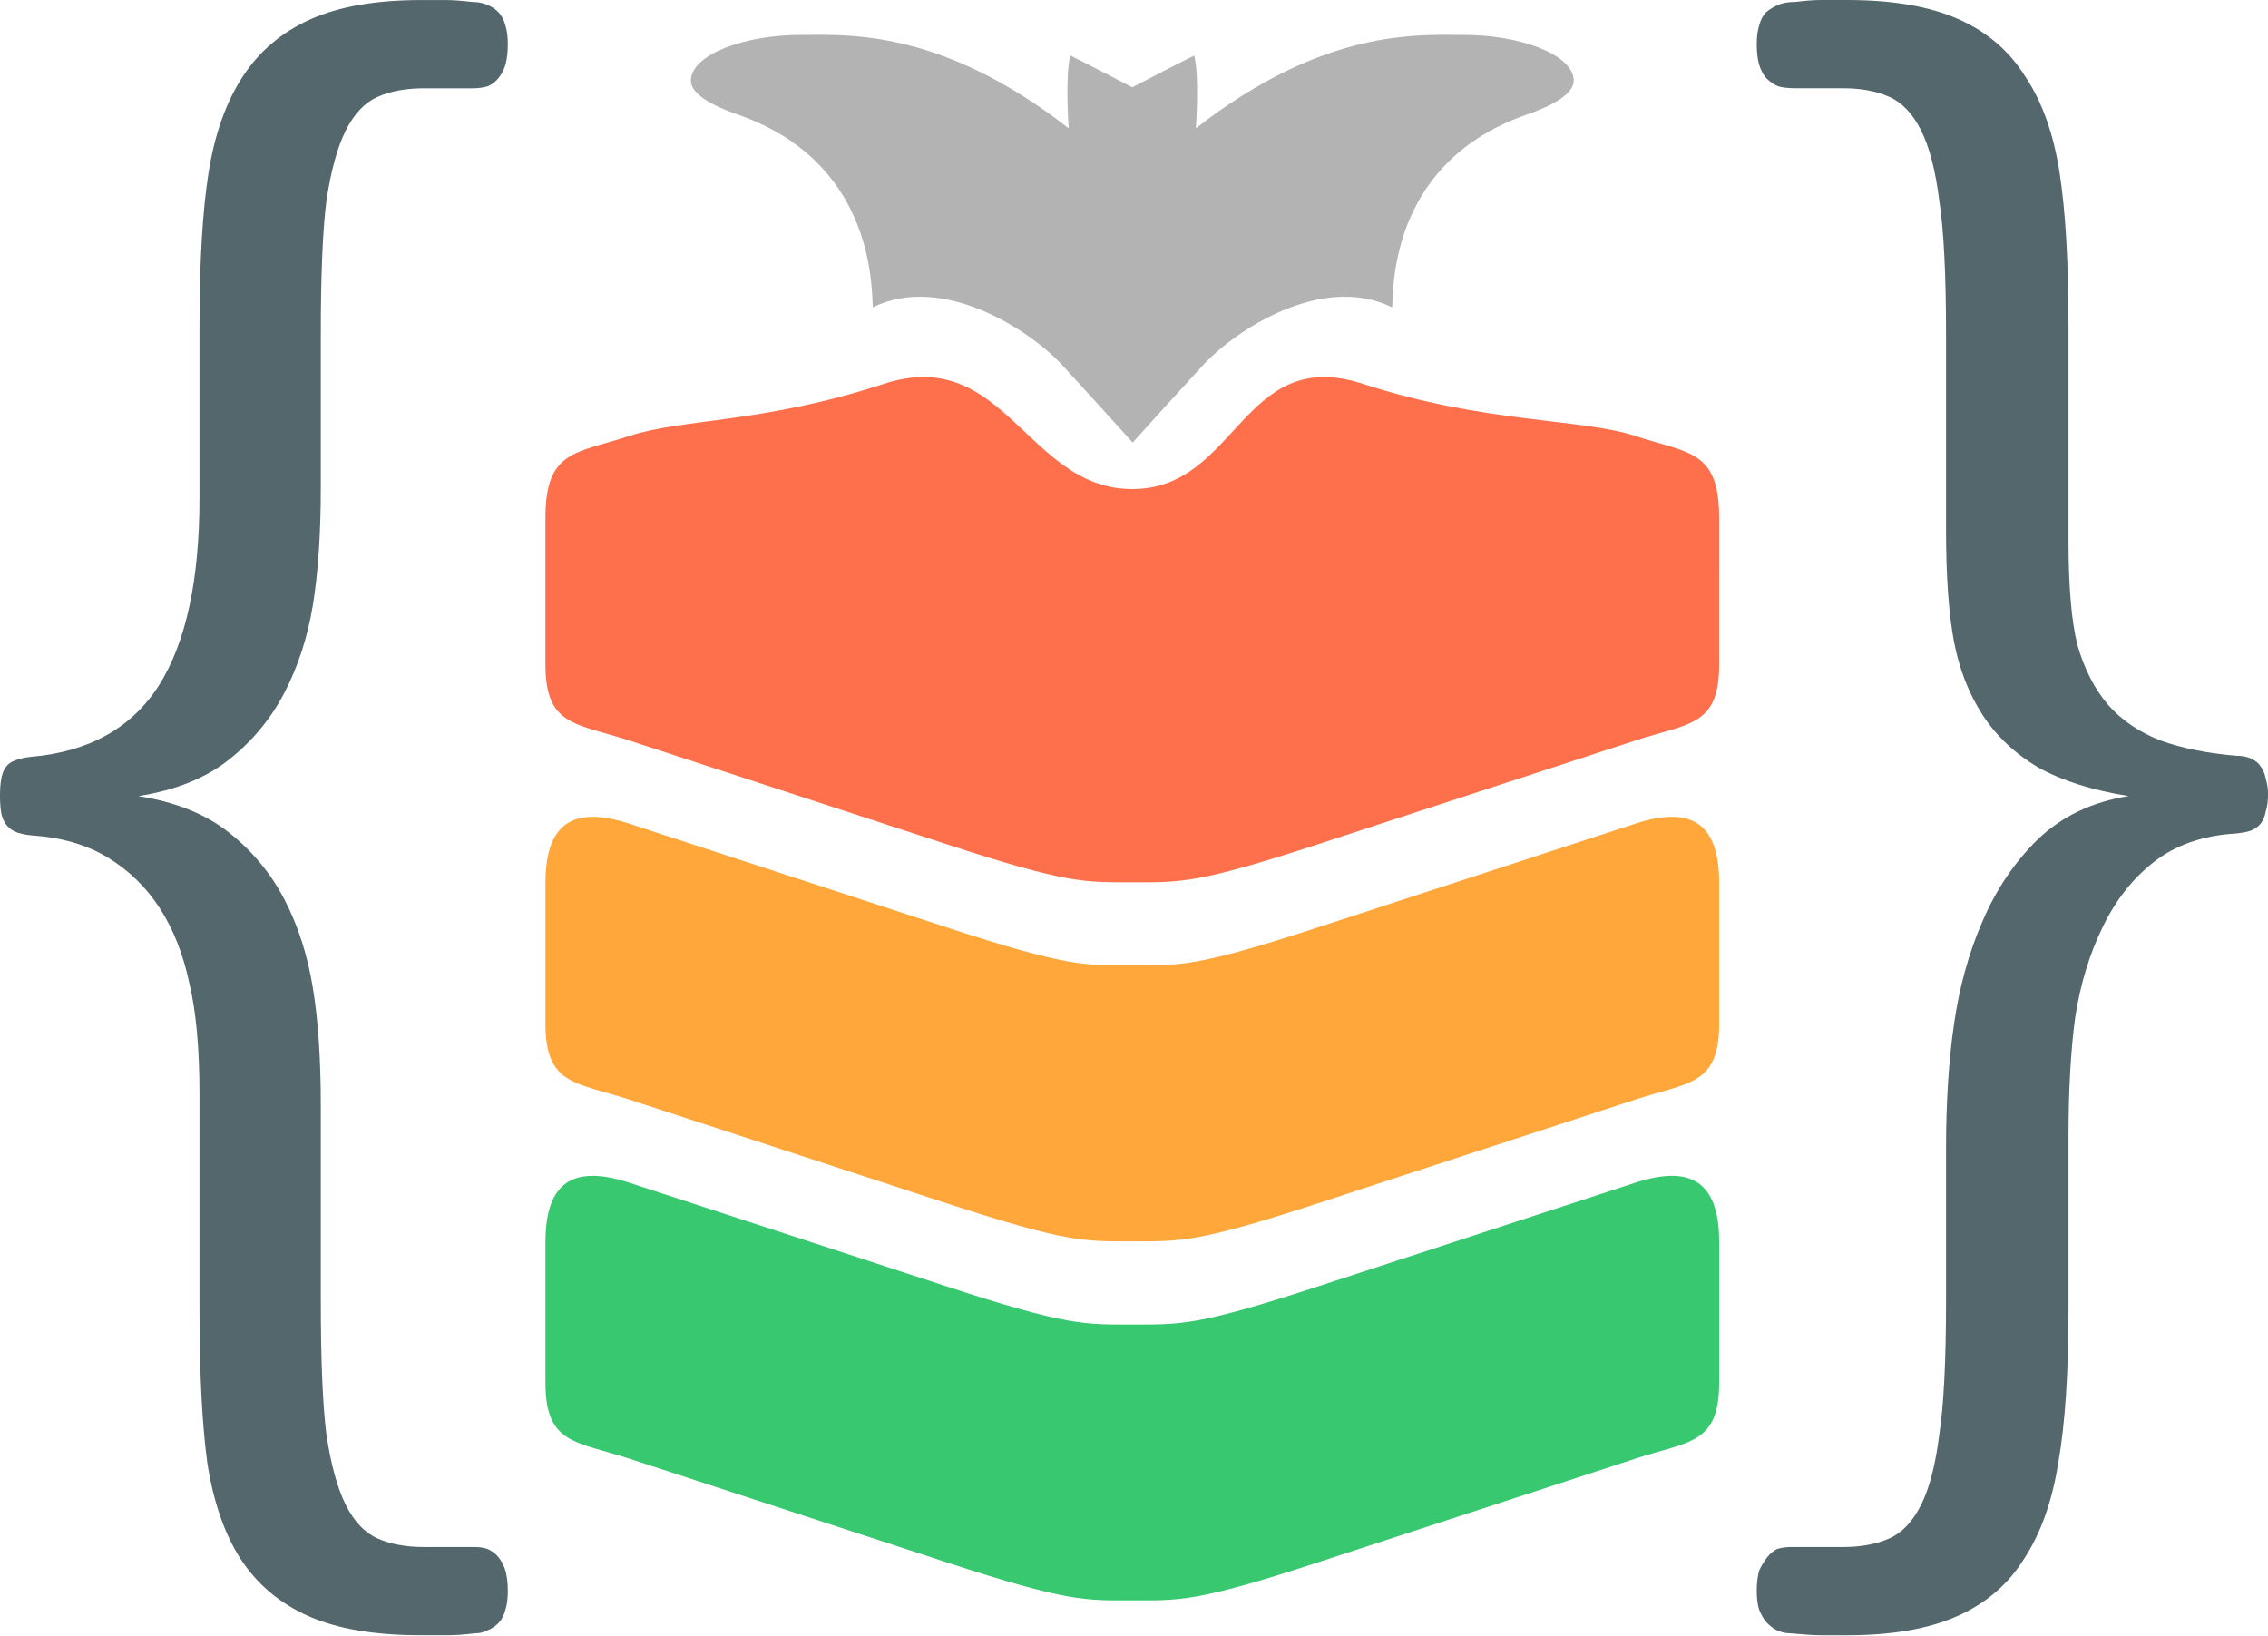
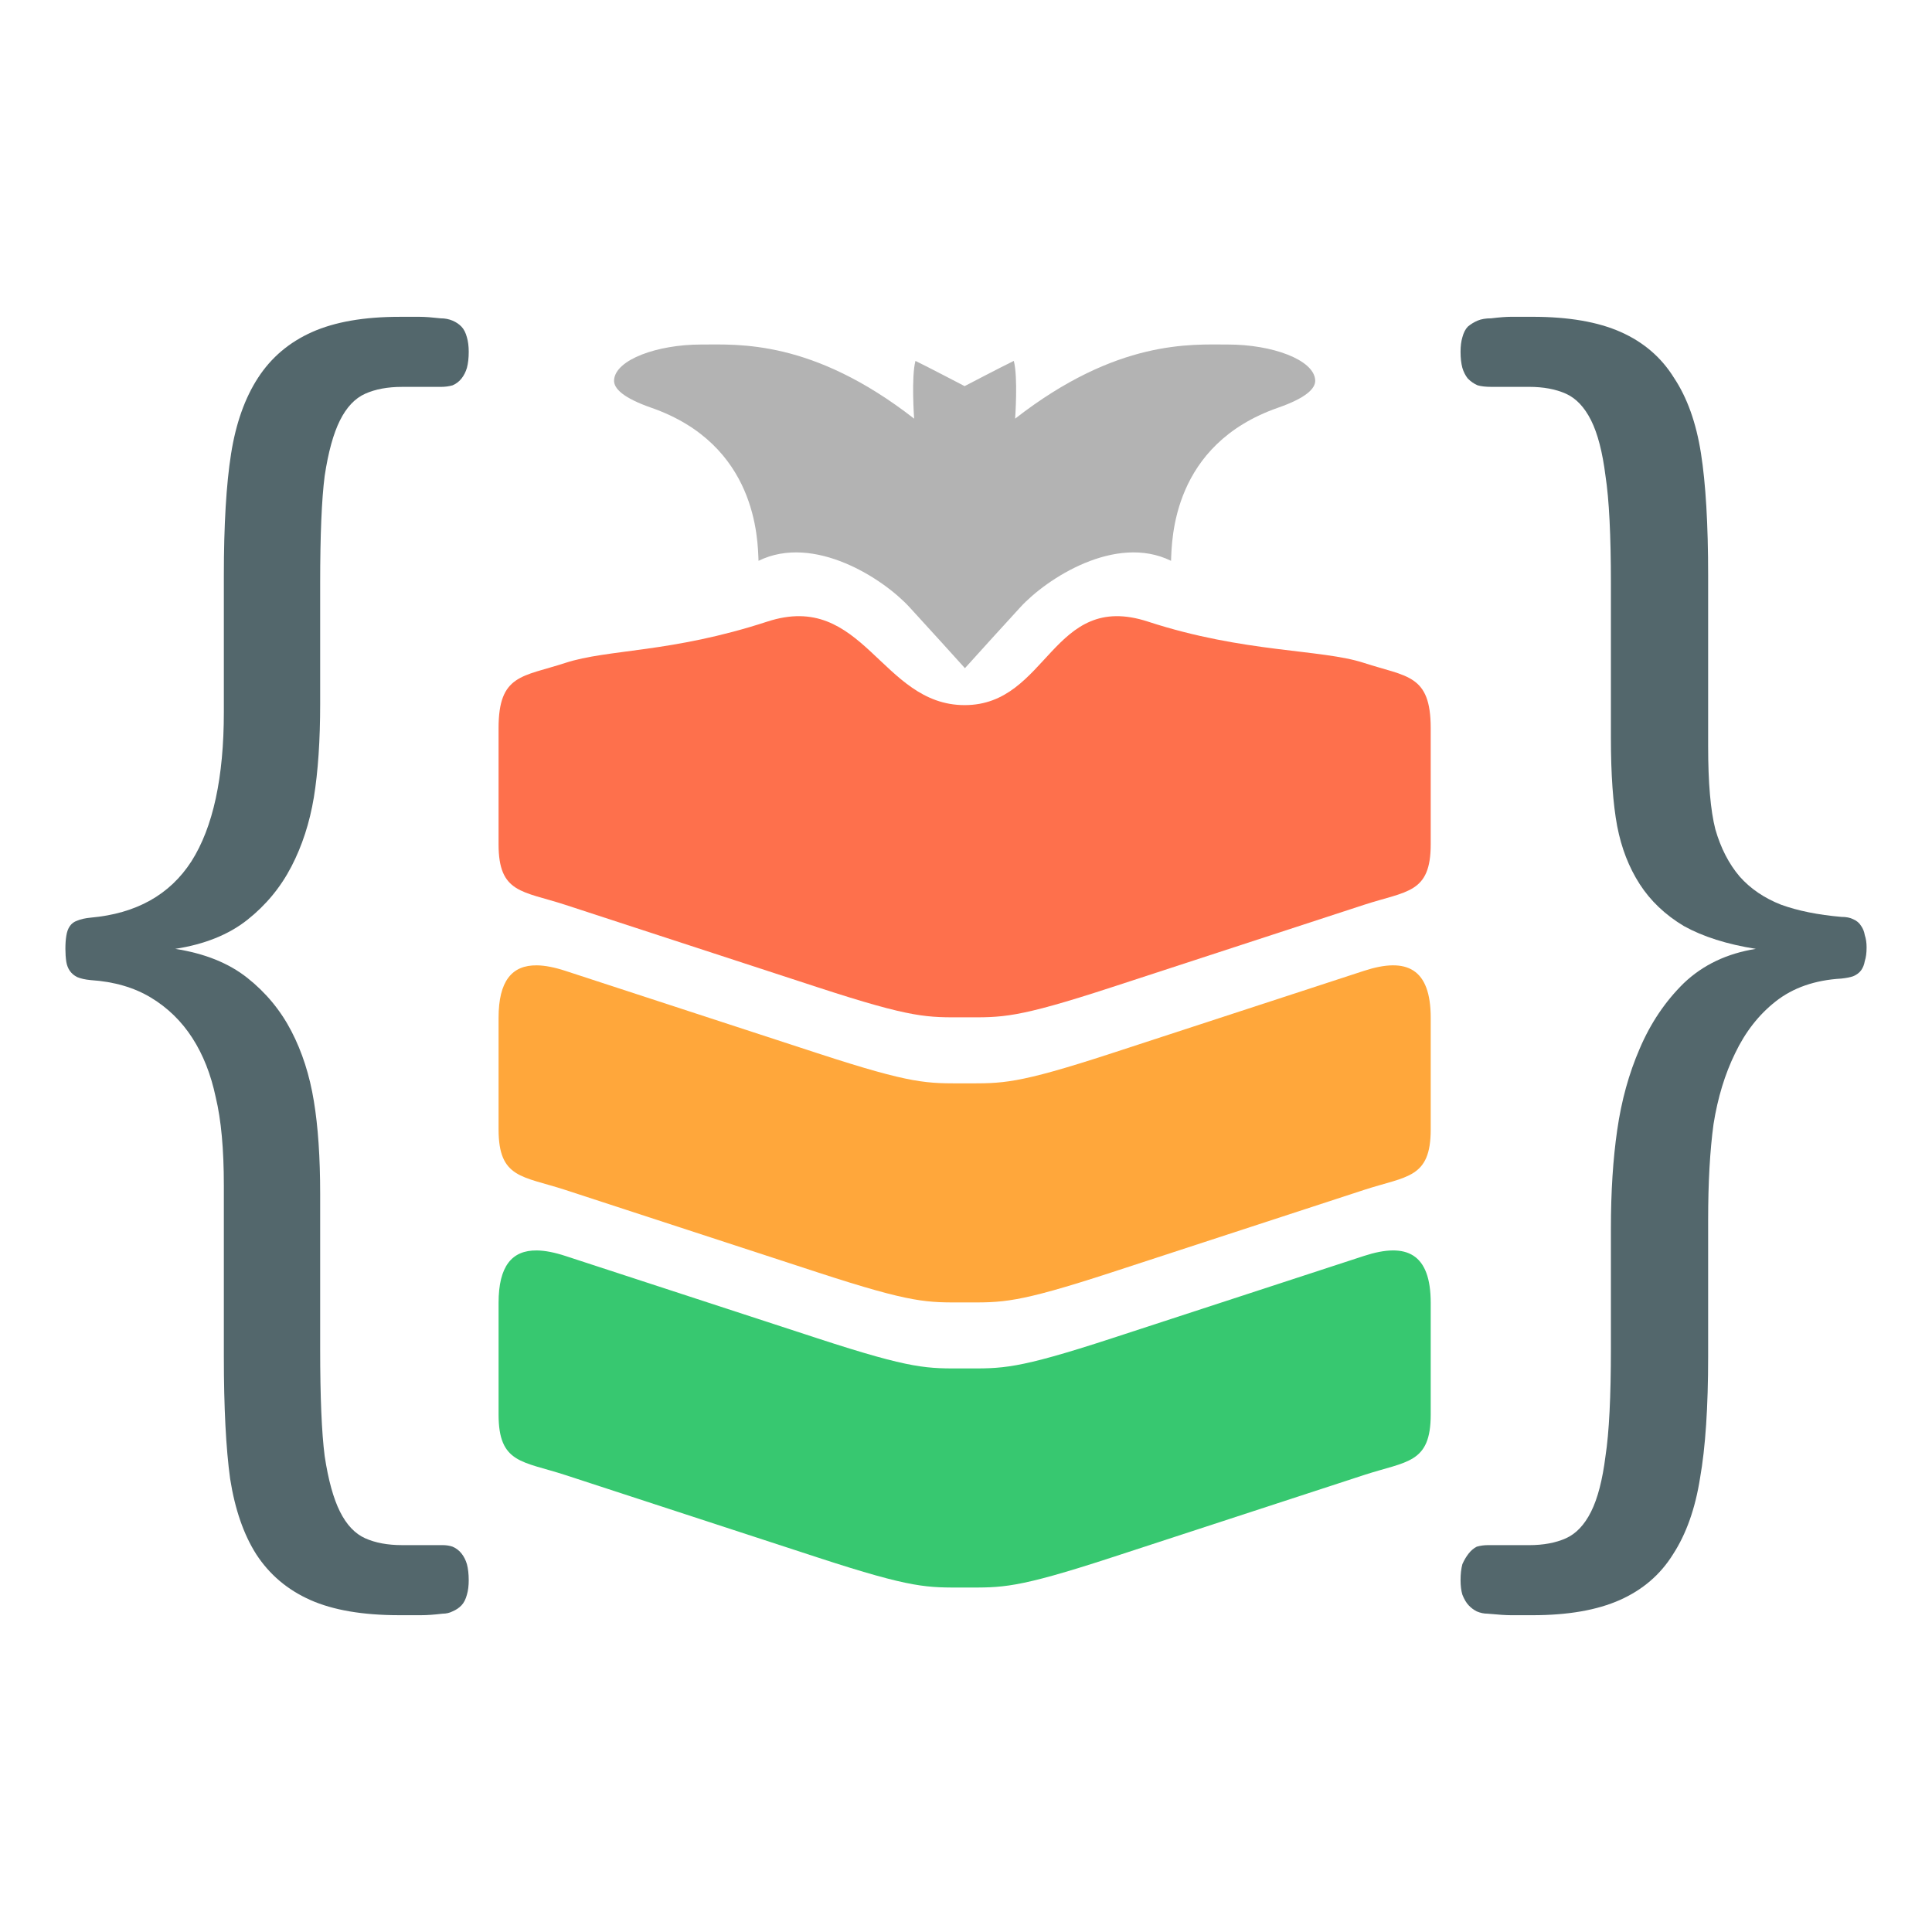
- <svg xmlns="http://www.w3.org/2000/svg" height="470.442" id="svg1" version="1.1" viewBox="0 0 652.604 470.442" width="652.604">
+ <svg xmlns="http://www.w3.org/2000/svg" height="700" id="svg1" version="1.1" viewBox="0 0 700 700" width="700">
  <defs id="defs1" />
  <g id="layer3" style="display:inline" transform="translate(35.33682,-826.9867)">
    <g id="g15">
      <g id="g17" transform="matrix(2.730616,0,0,2.730616,-113.8963,-1271.56)">
-         <g id="g14" transform="translate(0.3589761,1.322469)">
+         <g id="g14" transform="translate(9.036477,43.35653)">
          <path d="m 90.962,891.087 c -3.29,-0.04 -5.074,2.06 -5.074,6.962 v 7.862 6.939 c 0,6.537 3.172,6.18 8.855,8.036 5.683,1.857 20.695,6.762 33.469,10.935 12.774,4.173 14.512,3.993 19.518,3.993 5.006,0 6.744,0.18 19.518,-3.993 12.774,-4.173 27.785,-9.078 33.469,-10.935 5.683,-1.857 8.855,-1.5 8.855,-8.036 v -6.939 -7.862 c 0,-6.537 -3.172,-8.091 -8.855,-6.234 -5.683,1.857 -20.695,6.761 -33.469,10.935 -12.774,4.173 -14.512,3.994 -19.517,3.994 -5.006,0 -6.744,0.179 -19.518,-3.994 -12.774,-4.173 -27.785,-9.078 -33.469,-10.935 -1.421,-0.464 -2.684,-0.715 -3.781,-0.729 z" id="path12" style="fill:#37c870;stroke:#37c870;stroke-width:0;stroke-linecap:round;stroke-linejoin:round;stroke-dasharray:none" />
          <path d="m 90.962,853.258 c -3.29,-0.04 -5.074,2.06 -5.074,6.962 v 7.862 6.939 c 0,6.537 3.172,6.18 8.855,8.036 5.683,1.857 20.695,6.762 33.469,10.935 12.774,4.173 14.512,3.993 19.518,3.993 5.006,0 6.744,0.18 19.518,-3.993 12.774,-4.173 27.785,-9.078 33.469,-10.935 5.683,-1.857 8.855,-1.5 8.855,-8.036 v -6.939 -7.862 c 0,-6.537 -3.172,-8.091 -8.855,-6.234 -5.683,1.857 -20.695,6.761 -33.469,10.935 -12.774,4.173 -14.512,3.994 -19.517,3.994 -5.006,0 -6.744,0.179 -19.518,-3.994 -12.774,-4.173 -27.785,-9.078 -33.469,-10.935 -1.421,-0.464 -2.684,-0.715 -3.781,-0.729 z" id="path12-3" style="fill:#ffa73b;fill-opacity:1;stroke:#ff920a;stroke-width:0;stroke-linecap:round;stroke-linejoin:round;stroke-dasharray:none;stroke-opacity:1" />
          <path d="m 209.571,830.253 v 6.939 c 0,6.537 -3.172,6.18 -8.855,8.036 -5.683,1.857 -20.695,6.762 -33.469,10.935 -12.774,4.173 -14.512,3.993 -19.518,3.993 -5.006,0 -6.744,0.18 -19.518,-3.993 -12.774,-4.173 -27.785,-9.078 -33.469,-10.935 -5.683,-1.857 -8.855,-1.5 -8.855,-8.036 v -6.939 -8.475 c 0,-7.15 3.172,-6.792 8.855,-8.649 5.683,-1.857 14.02,-1.307 26.793,-5.48 12.774,-4.173 15.086,11.08 26.193,11.08 11.107,0 11.553,-15.253 24.327,-11.08 12.774,4.173 22.976,3.623 28.66,5.48 5.683,1.857 8.855,1.5 8.855,8.649 z" id="path12-3-7" style="fill:#fe704c;fill-opacity:1;stroke:#ff4b1a;stroke-width:0;stroke-linecap:round;stroke-linejoin:round;stroke-dasharray:none;stroke-opacity:1" />
          <path d="m 141.204,773.056 c -0.574,2.143 -0.176,7.663 -0.176,7.663 -13.543,-10.552 -23.357,-9.836 -28.274,-9.836 -5.805,0 -11.374,2.005 -11.542,4.718 -0.07,1.132 1.26,2.386 4.939,3.67 14.037,4.897 14.113,17.491 14.23,20.31 7.37,-3.612 16.573,2.376 20.04,6.164 2.046,2.235 7.33,8.041 7.347,8.083 2.434,-2.704 4.891,-5.396 7.347,-8.083 3.467,-3.788 12.629,-9.776 20,-6.164 0.117,-2.819 0.153,-15.413 14.19,-20.31 3.68,-1.284 5.009,-2.538 4.939,-3.67 -0.168,-2.712 -5.737,-4.718 -11.542,-4.718 -4.916,0 -14.731,-0.716 -28.274,9.836 0,0 0.398,-5.52 -0.176,-7.663 -1.524,0.733 -6.498,3.337 -6.525,3.347 -0.027,-0.01 -5.001,-2.615 -6.525,-3.347 z" id="path4" style="fill:#b3b3b3;stroke:#999999;stroke-width:0;stroke-linecap:round;stroke-linejoin:round;stroke-dasharray:none;stroke-opacity:1" />
        </g>
-         <path aria-label="{&#10;          " d="m 75.678,1017.885 q 0,1.208 -0.22,2.087 -0.22,0.989 -0.659,1.538 -0.439,0.549 -1.099,0.879 -0.549,0.33 -1.208,0.33 -1.538,0.22 -2.637,0.22 -0.989,0 -2.637,0 -6.702,0 -10.876,-2.197 -4.175,-2.197 -6.592,-6.592 -2.307,-4.285 -3.186,-10.876 -0.769,-6.592 -0.769,-17.688 V 960.976 q 0,-7.91 -0.989,-12.744 -0.879,-4.944 -2.856,-8.569 -1.978,-3.625 -5.054,-5.823 -3.076,-2.197 -7.361,-2.527 -0.989,-0.11 -1.648,-0.439 -0.549,-0.33 -0.879,-0.879 -0.33,-0.549 -0.439,-1.318 -0.11,-0.879 -0.11,-1.868 0,-1.099 0.11,-1.868 0.11,-0.879 0.439,-1.428 0.33,-0.549 0.879,-0.769 0.659,-0.33 1.648,-0.439 8.35,-0.879 12.305,-8.13 3.955,-7.361 3.955,-21.533 v -19.666 q 0,-10.986 0.879,-17.578 0.879,-6.592 3.296,-10.986 2.417,-4.395 6.592,-6.592 4.175,-2.197 10.657,-2.197 1.648,0 2.527,0 0.879,0 2.527,0.22 0.769,0 1.428,0.33 0.659,0.33 1.099,0.879 0.439,0.549 0.659,1.538 0.22,0.879 0.22,2.087 0,1.318 -0.22,2.307 -0.22,0.879 -0.659,1.538 -0.439,0.659 -1.099,0.989 -0.659,0.22 -1.428,0.22 H 67.548 q -2.637,0 -4.504,0.989 -1.868,0.989 -3.076,3.845 -1.208,2.856 -1.868,8.02 -0.549,5.054 -0.549,15.491 v 17.358 q 0,7.91 -0.769,13.513 -0.769,5.493 -2.747,9.998 -1.978,4.504 -5.383,7.69 -3.406,3.186 -8.789,4.175 5.383,0.989 8.789,4.175 3.406,3.186 5.383,7.69 1.978,4.504 2.747,10.107 0.769,5.493 0.769,13.403 v 22.302 q 0,10.437 0.549,15.491 0.659,5.164 1.868,8.02 1.208,2.856 3.076,3.845 1.868,0.989 4.504,0.989 h 4.944 q 0.659,0 1.208,0.22 0.659,0.33 1.099,0.989 0.439,0.659 0.659,1.538 0.22,0.989 0.22,2.307 z" id="text14" style="font-weight:300;font-size:225px;font-family:Calibri;white-space:pre;fill:#53676c;stroke:#999999;stroke-width:0;stroke-linecap:round;stroke-linejoin:round" transform="scale(1.087298,0.9197108)" />
-         <path aria-label="}&#10;          " d="m 246.267,926.587 q 0,1.209 -0.22,1.978 -0.11,0.769 -0.439,1.318 -0.33,0.549 -0.989,0.879 -0.549,0.22 -1.428,0.33 -4.834,0.33 -8.02,3.296 -3.076,2.857 -4.944,7.471 -1.868,4.505 -2.637,10.218 -0.659,5.713 -0.659,13.843 v 19.666 q 0,10.987 -0.989,17.579 -0.879,6.592 -3.296,10.987 -2.307,4.395 -6.482,6.592 -4.175,2.197 -10.657,2.197 -1.648,0 -2.637,0 -0.879,0 -2.857,-0.22 -0.659,0 -1.318,-0.33 -0.549,-0.33 -0.989,-0.879 -0.439,-0.549 -0.769,-1.538 -0.22,-0.879 -0.22,-2.087 0,-1.318 0.22,-2.307 0.33,-0.879 0.769,-1.538 0.439,-0.659 0.989,-0.989 0.659,-0.22 1.318,-0.22 h 5.054 q 2.637,0 4.505,-0.989 1.868,-0.989 3.076,-3.845 1.209,-2.857 1.758,-8.02 0.659,-5.054 0.659,-15.491 v -17.359 q 0,-7.91 0.769,-14.173 0.769,-6.372 2.747,-11.756 1.978,-5.493 5.384,-9.449 3.516,-3.955 8.789,-4.944 -5.274,-0.989 -8.789,-3.296 -3.406,-2.417 -5.384,-6.043 -1.978,-3.626 -2.747,-8.35 -0.769,-4.834 -0.769,-12.745 v -22.303 q 0,-10.437 -0.659,-15.491 -0.549,-5.164 -1.758,-8.02 -1.209,-2.857 -3.076,-3.845 -1.868,-0.989 -4.505,-0.989 h -4.614 q -0.989,0 -1.648,-0.22 -0.659,-0.33 -1.209,-0.989 -0.439,-0.659 -0.659,-1.538 -0.22,-0.989 -0.22,-2.307 0,-1.209 0.22,-2.087 0.22,-0.989 0.659,-1.538 0.549,-0.549 1.209,-0.879 0.659,-0.33 1.648,-0.33 1.538,-0.22 2.417,-0.22 0.989,0 2.637,0 6.592,0 10.767,2.197 4.175,2.197 6.482,6.592 2.417,4.285 3.296,10.877 0.879,6.592 0.879,17.689 v 24.61 q 0,7.91 0.879,11.976 0.989,4.065 2.966,6.812 1.978,2.637 5.054,4.065 3.076,1.318 7.361,1.758 0.879,0 1.428,0.33 0.659,0.33 0.989,0.989 0.33,0.549 0.439,1.318 0.22,0.769 0.22,1.758 z" id="text14-0" style="font-weight:300;font-size:225.009px;font-family:Calibri;white-space:pre;fill:#53676c;stroke:#999999;stroke-width:0;stroke-linecap:round;stroke-linejoin:round" transform="scale(1.087298,0.9197108)" />
+         <path aria-label="{&#10;          " d="m 90.964,978.194 q 0,1.111 -0.239,1.92 -0.239,0.909 -0.717,1.415 -0.478,0.505 -1.195,0.808 -0.597,0.303 -1.314,0.303 -1.672,0.202 -2.867,0.202 -1.075,0 -2.867,0 -7.287,0 -11.826,-2.021 -4.539,-2.021 -7.167,-6.063 -2.509,-3.941 -3.464,-10.003 -0.836,-6.063 -0.836,-16.268 v -22.634 q 0,-7.275 -1.075,-11.721 -0.956,-4.547 -3.106,-7.881 -2.15,-3.334 -5.495,-5.355 -3.345,-2.021 -8.003,-2.324 -1.075,-0.101 -1.792,-0.404 -0.597,-0.303 -0.956,-0.808 -0.358,-0.505 -0.478,-1.213 -0.119,-0.808 -0.119,-1.718 0,-1.01 0.119,-1.718 0.119,-0.808 0.478,-1.314 0.358,-0.505 0.956,-0.707 0.717,-0.303 1.792,-0.404 9.079,-0.808 13.379,-7.477 4.3,-6.77 4.3,-19.804 v -18.087 q 0,-10.104 0.956,-16.167 0.956,-6.063 3.584,-10.104 2.628,-4.042 7.167,-6.063 4.539,-2.021 11.587,-2.021 1.792,0 2.747,0 0.956,0 2.747,0.202 0.836,0 1.553,0.303 0.717,0.303 1.195,0.808 0.478,0.505 0.717,1.415 0.239,0.808 0.239,1.92 0,1.213 -0.239,2.122 -0.239,0.808 -0.717,1.415 -0.478,0.606 -1.195,0.909 -0.717,0.202 -1.553,0.202 h -5.137 q -2.867,0 -4.898,0.909 -2.031,0.909 -3.345,3.536 -1.314,2.627 -2.031,7.376 -0.597,4.648 -0.597,14.247 v 15.965 q 0,7.275 -0.836,12.428 -0.836,5.052 -2.986,9.195 -2.15,4.143 -5.853,7.073 -3.703,2.93 -9.556,3.84 5.853,0.909 9.556,3.84 3.703,2.93 5.853,7.073 2.15,4.143 2.986,9.296 0.836,5.052 0.836,12.327 v 20.512 q 0,9.599 0.597,14.247 0.717,4.749 2.031,7.376 1.314,2.627 3.345,3.536 2.031,0.909 4.898,0.909 h 5.375 q 0.717,0 1.314,0.202 0.717,0.303 1.195,0.909 0.478,0.606 0.717,1.415 0.239,0.909 0.239,2.122 z" id="text14" style="font-weight:300;font-size:225px;font-family:Calibri;white-space:pre;fill:#53676c;stroke:#999999;stroke-width:0;stroke-linecap:round;stroke-linejoin:round" />
+         <path aria-label="}&#10;          " d="m 276.444,894.226 q 0,1.112 -0.239,1.819 -0.119,0.707 -0.478,1.213 -0.358,0.505 -1.075,0.808 -0.597,0.202 -1.553,0.303 -5.256,0.303 -8.72,3.031 -3.345,2.627 -5.376,6.871 -2.031,4.143 -2.867,9.397 -0.717,5.254 -0.717,12.732 v 18.087 q 0,10.105 -1.075,16.167 -0.956,6.063 -3.584,10.105 -2.509,4.042 -7.048,6.063 -4.539,2.021 -11.588,2.021 -1.792,0 -2.867,0 -0.956,0 -3.106,-0.202 -0.717,0 -1.433,-0.303 -0.597,-0.303 -1.075,-0.808 -0.478,-0.505 -0.836,-1.415 -0.239,-0.808 -0.239,-1.92 0,-1.213 0.239,-2.122 0.358,-0.808 0.836,-1.415 0.478,-0.606 1.075,-0.909 0.717,-0.202 1.433,-0.202 h 5.495 q 2.867,0 4.898,-0.909 2.031,-0.909 3.345,-3.537 1.314,-2.627 1.911,-7.376 0.717,-4.648 0.717,-14.248 v -15.965 q 0,-7.275 0.836,-13.035 0.836,-5.861 2.986,-10.812 2.15,-5.052 5.853,-8.69 3.823,-3.638 9.557,-4.547 -5.734,-0.909 -9.557,-3.031 -3.703,-2.223 -5.853,-5.558 -2.15,-3.335 -2.986,-7.68 -0.836,-4.446 -0.836,-11.721 v -20.512 q 0,-9.599 -0.717,-14.248 -0.597,-4.749 -1.911,-7.376 -1.314,-2.627 -3.345,-3.537 -2.031,-0.909 -4.898,-0.909 h -5.017 q -1.075,0 -1.792,-0.202 -0.717,-0.303 -1.314,-0.909 -0.478,-0.606 -0.717,-1.415 -0.239,-0.909 -0.239,-2.122 0,-1.112 0.239,-1.92 0.239,-0.909 0.717,-1.415 0.597,-0.505 1.314,-0.808 0.717,-0.303 1.792,-0.303 1.672,-0.202 2.628,-0.202 1.075,0 2.867,0 7.168,0 11.707,2.021 4.539,2.021 7.048,6.063 2.628,3.941 3.584,10.004 0.956,6.063 0.956,16.268 v 22.634 q 0,7.275 0.956,11.014 1.075,3.739 3.225,6.265 2.15,2.425 5.495,3.739 3.345,1.213 8.004,1.617 0.956,0 1.553,0.303 0.717,0.303 1.075,0.909 0.358,0.505 0.478,1.213 0.239,0.707 0.239,1.617 z" id="text14-0" style="font-weight:300;font-size:225.009px;font-family:Calibri;white-space:pre;fill:#53676c;stroke:#999999;stroke-width:0;stroke-linecap:round;stroke-linejoin:round" />
      </g>
    </g>
  </g>
</svg>
